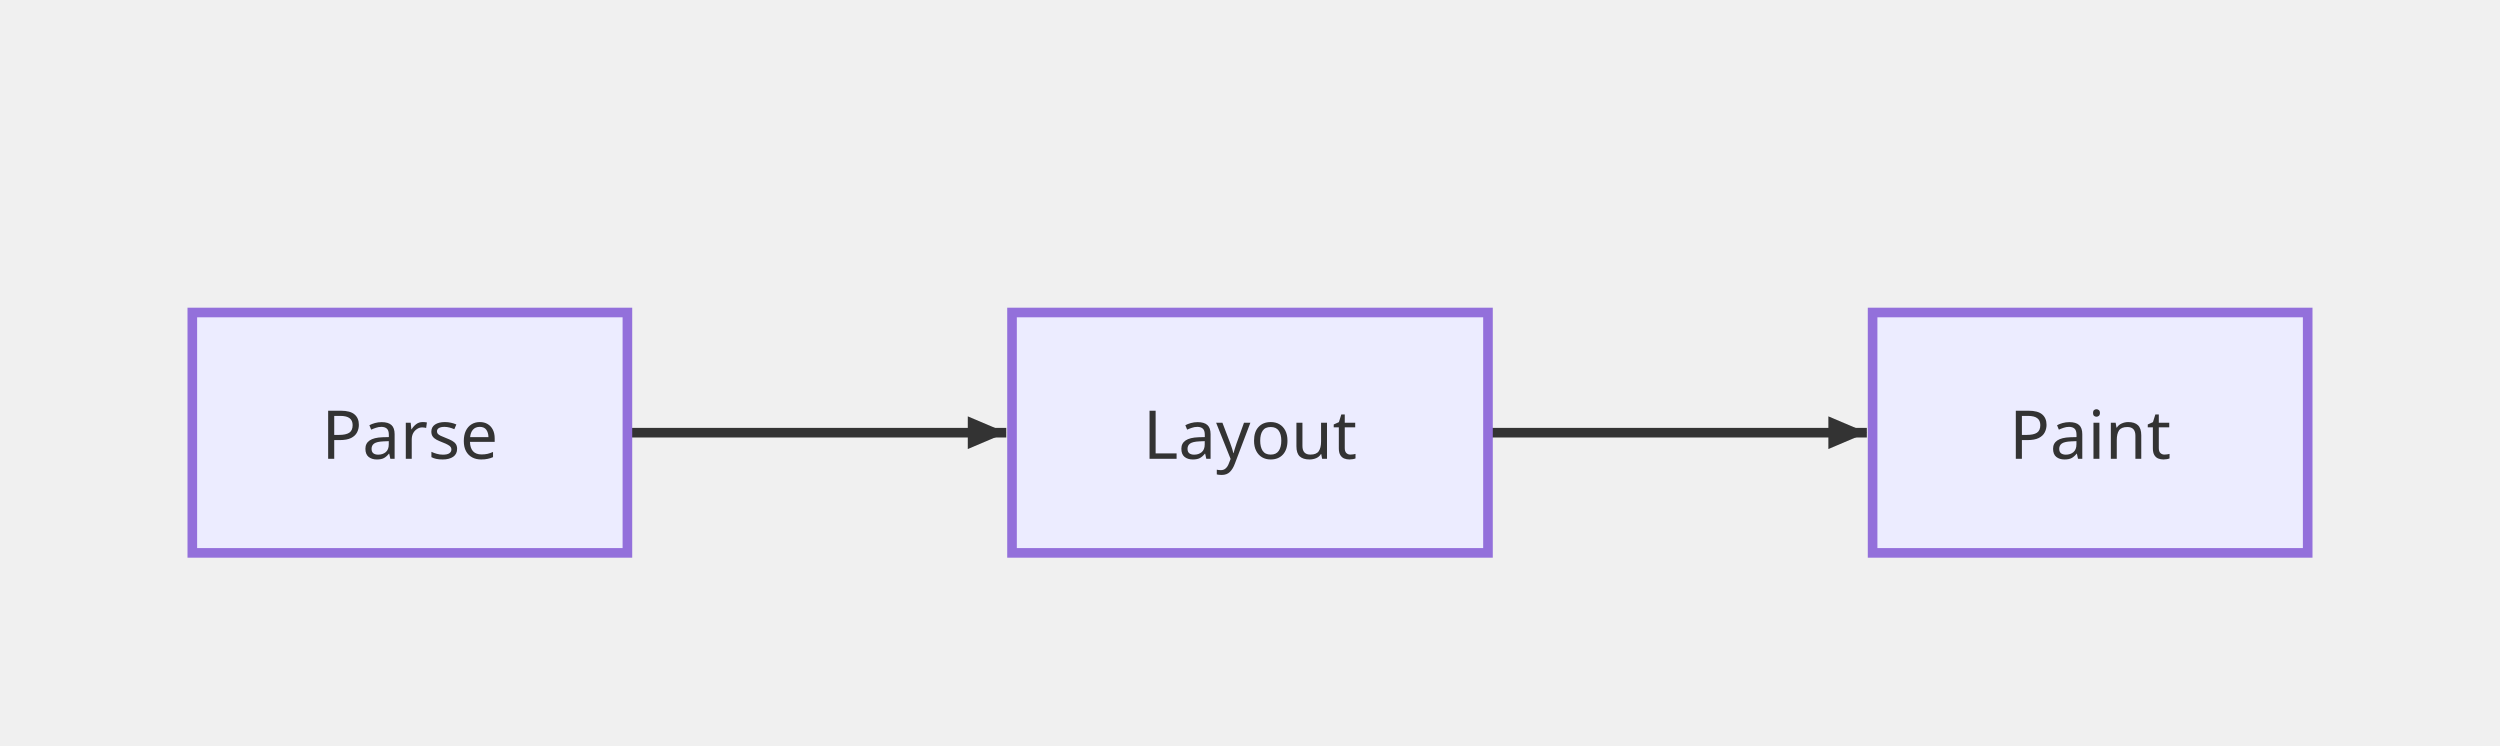
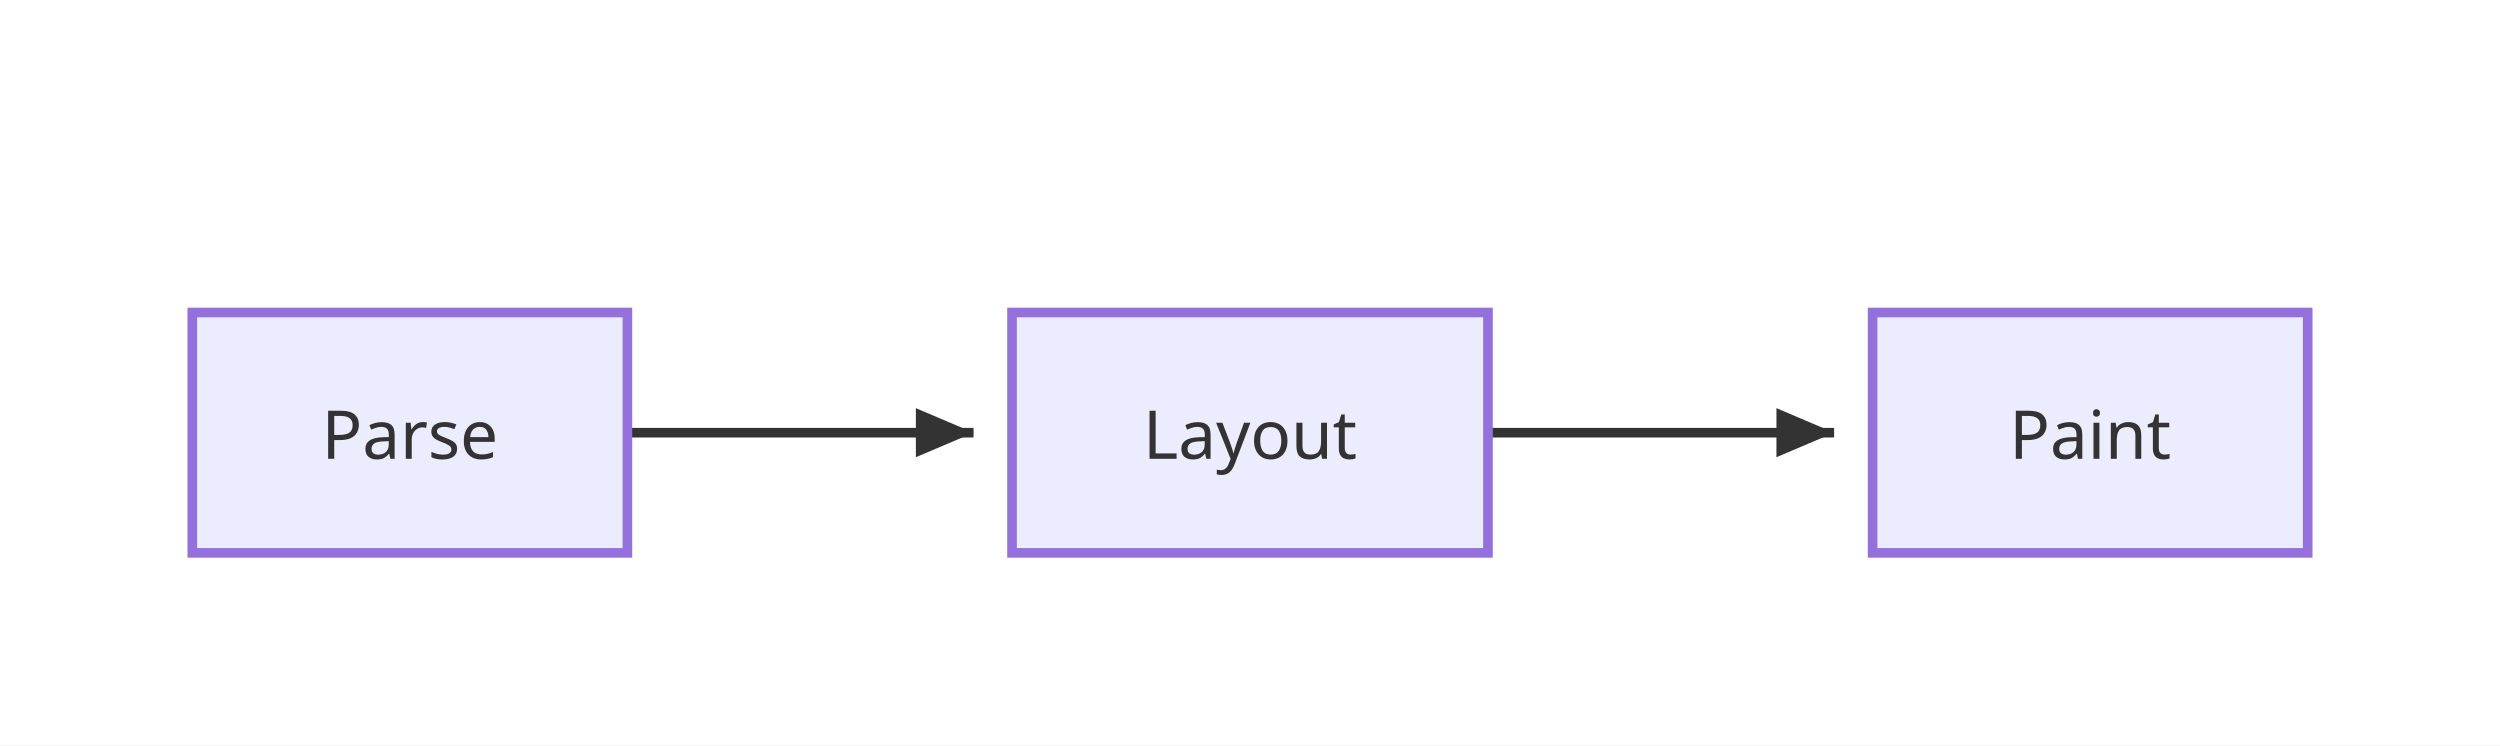
<svg xmlns="http://www.w3.org/2000/svg" width="520" height="155" viewBox="0 0 520 155">
  <defs>
-     <marker id="arrowhead" markerWidth="8" markerHeight="6.8" refX="8" refY="3.4" orient="auto" markerUnits="userSpaceOnUse">
-       <polygon class="arrowhead" points="0 0, 8 3.4, 0 6.8" />
+     <marker id="arrowhead" markerWidth="12" markerHeight="10.2" refX="12" refY="5.1" orient="auto" markerUnits="userSpaceOnUse">
+       <polygon class="arrowhead" points="0 0, 12 5.1, 0 10.2" />
    </marker>
  </defs>
  <style>
:root {
  --mermoid-background: #ffffff;
  --mermoid-edge-label-bg: #ffffff;
  --mermoid-font-family: sans-serif;
  --mermoid-font-size: 14px;
  --mermoid-line: #333;
  --mermoid-main-bkg: #ECECFF;
  --mermoid-node-border: #9370DB;
  --mermoid-note-bg: #ffffcc;
  --mermoid-note-border: #333333;
  --mermoid-note-text: #333333;
  --mermoid-primary: #1f77b4;
  --mermoid-primary-border: #1a5a8a;
  --mermoid-primary-text: #333;
  --mermoid-secondary: #ffffde;
  --mermoid-secondary-border: #aaaa33;
  --mermoid-secondary-text: #333;
  --mermoid-tertiary: #f4f4f4;
  --mermoid-tertiary-border: #cccccc;
  --mermoid-tertiary-text: #333;
  --mermoid-text: #333;
+ }
+ .diagram-bg {
+   fill: #ffffff;
+   stroke: none;
}
.node-shape {
  fill: #ECECFF;
  stroke: #9370DB;
  stroke-width: 2;
}
.node-label {
  fill: #333;
  font-family: sans-serif;
  font-size: 14px;
}
.edge-line {
  stroke: #333;
  stroke-width: 2;
}
.edge-label {
  fill: #333;
  font-family: sans-serif;
  font-size: 12px;
}
.edge-label-bg {
  fill: #ffffff;
}
.note-rect {
  fill: #ffffcc;
  stroke: #333333;
  stroke-width: 1;
  stroke-dasharray: 4,2;
}
.note-text {
  fill: #333333;
  font-family: sans-serif;
  font-size: 12px;
}
.note-connector {
  stroke: #333333;
  stroke-width: 1;
  stroke-dasharray: 4,2;
}
.subgraph-rect {
  fill: none;
  stroke: #9370DB;
  stroke-width: 1;
  stroke-dasharray: 6,3;
}
.subgraph-label {
  fill: #333;
  font-family: sans-serif;
  font-size: 14px;
}
.edge-thick .edge-line {
  stroke-width: 3;
}
.edge-dotted .edge-line {
  stroke-dasharray: 5,5;
}
.edge-dotted-open .edge-line {
  stroke-dasharray: 5,5;
}
.arrowhead {
  fill: #333;
}
.start-end .node-shape {
  fill: #333;
  stroke: #333;
}
</style>
+   <rect class="diagram-bg" x="0" y="0" width="520" height="155" />
  <g class="edge edge-arrow" id="edge-A-B-0" data-from="A" data-to="B">
-     <path class="edge-line" d="M130.5,90 L209.3,90" fill="none" marker-end="url(#arrowhead)" />
+     <path class="edge-line" d="M130.5,90 L202.5,90" fill="none" marker-end="url(#arrowhead)" />
  </g>
  <g class="edge edge-arrow" id="edge-B-C-0" data-from="B" data-to="C">
-     <path class="edge-line" d="M309.5,90 L388.3,90" fill="none" marker-end="url(#arrowhead)" />
+     <path class="edge-line" d="M309.5,90 L381.5,90" fill="none" marker-end="url(#arrowhead)" />
  </g>
  <g class="node node-rect" id="node-A">
    <rect class="node-shape" x="40" y="65" width="90.5" height="50" rx="0" ry="0" />
    <text class="node-label" x="85.25" y="90" text-anchor="middle" dominant-baseline="central">Parse</text>
  </g>
  <g class="node node-rect" id="node-B">
    <rect class="node-shape" x="210.5" y="65" width="99" height="50" rx="0" ry="0" />
    <text class="node-label" x="260" y="90" text-anchor="middle" dominant-baseline="central">Layout</text>
  </g>
  <a href="https://www.earlyeffect.rocks" target="_blank">
    <g class="node node-rect" id="node-C">
      <rect class="node-shape" x="389.5" y="65" width="90.5" height="50" rx="0" ry="0" />
      <text class="node-label" x="434.75" y="90" text-anchor="middle" dominant-baseline="central">Paint</text>
    </g>
  </a>
</svg>
